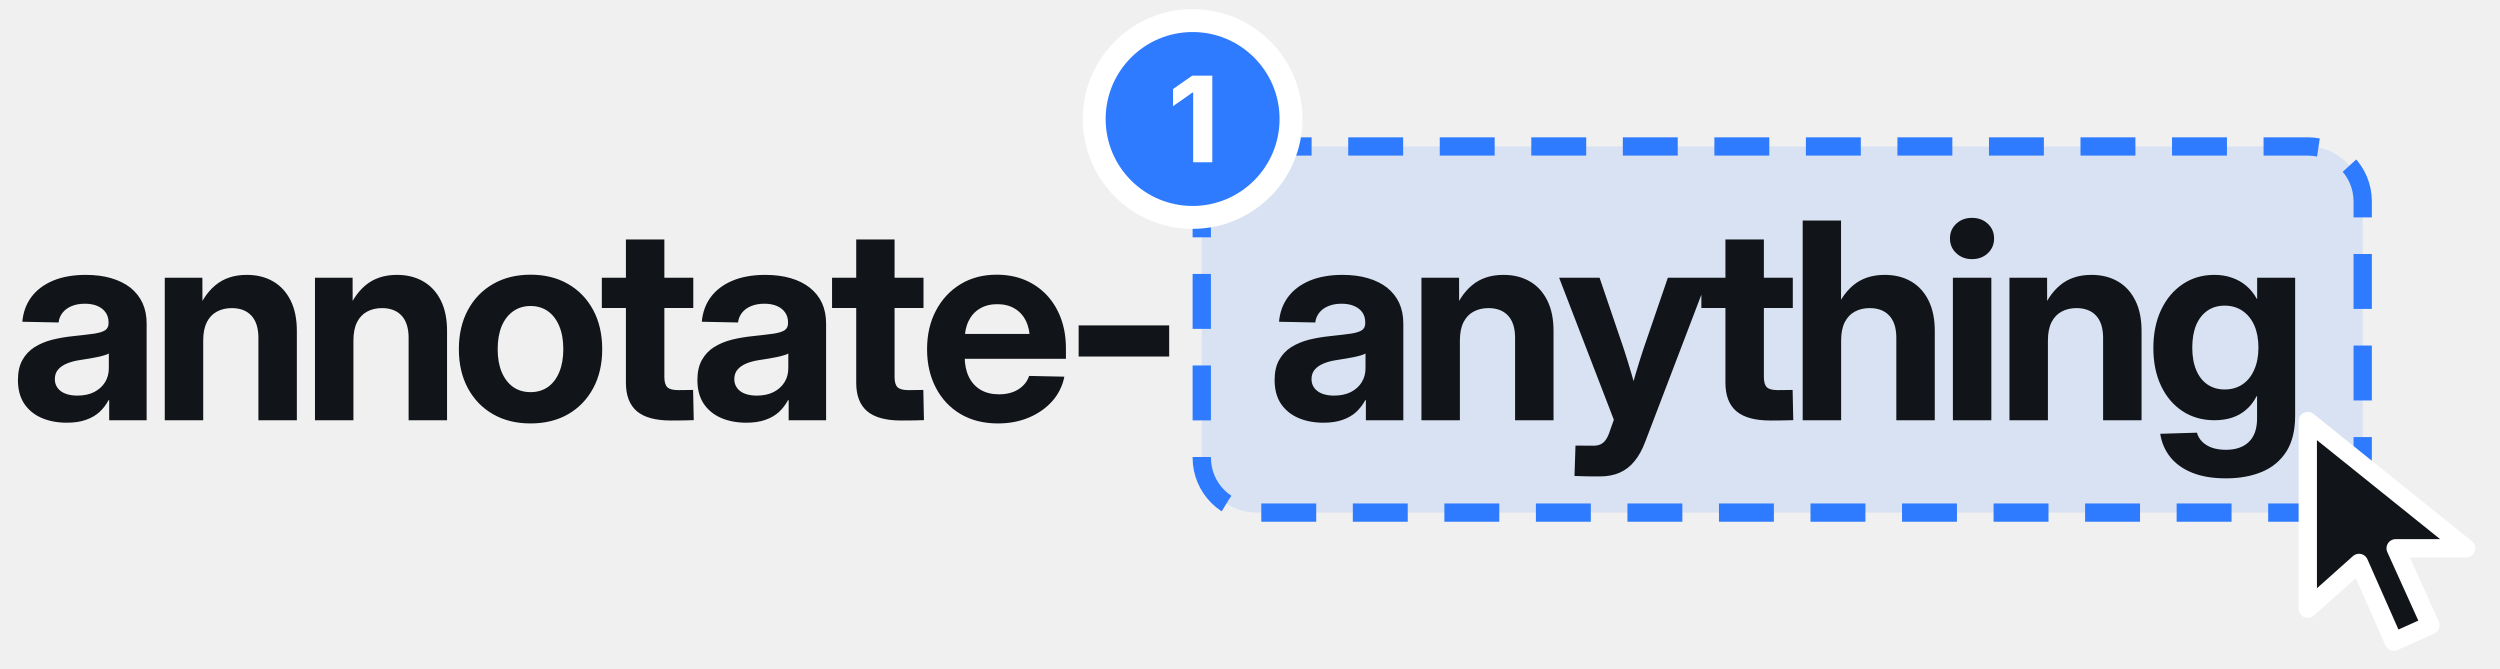
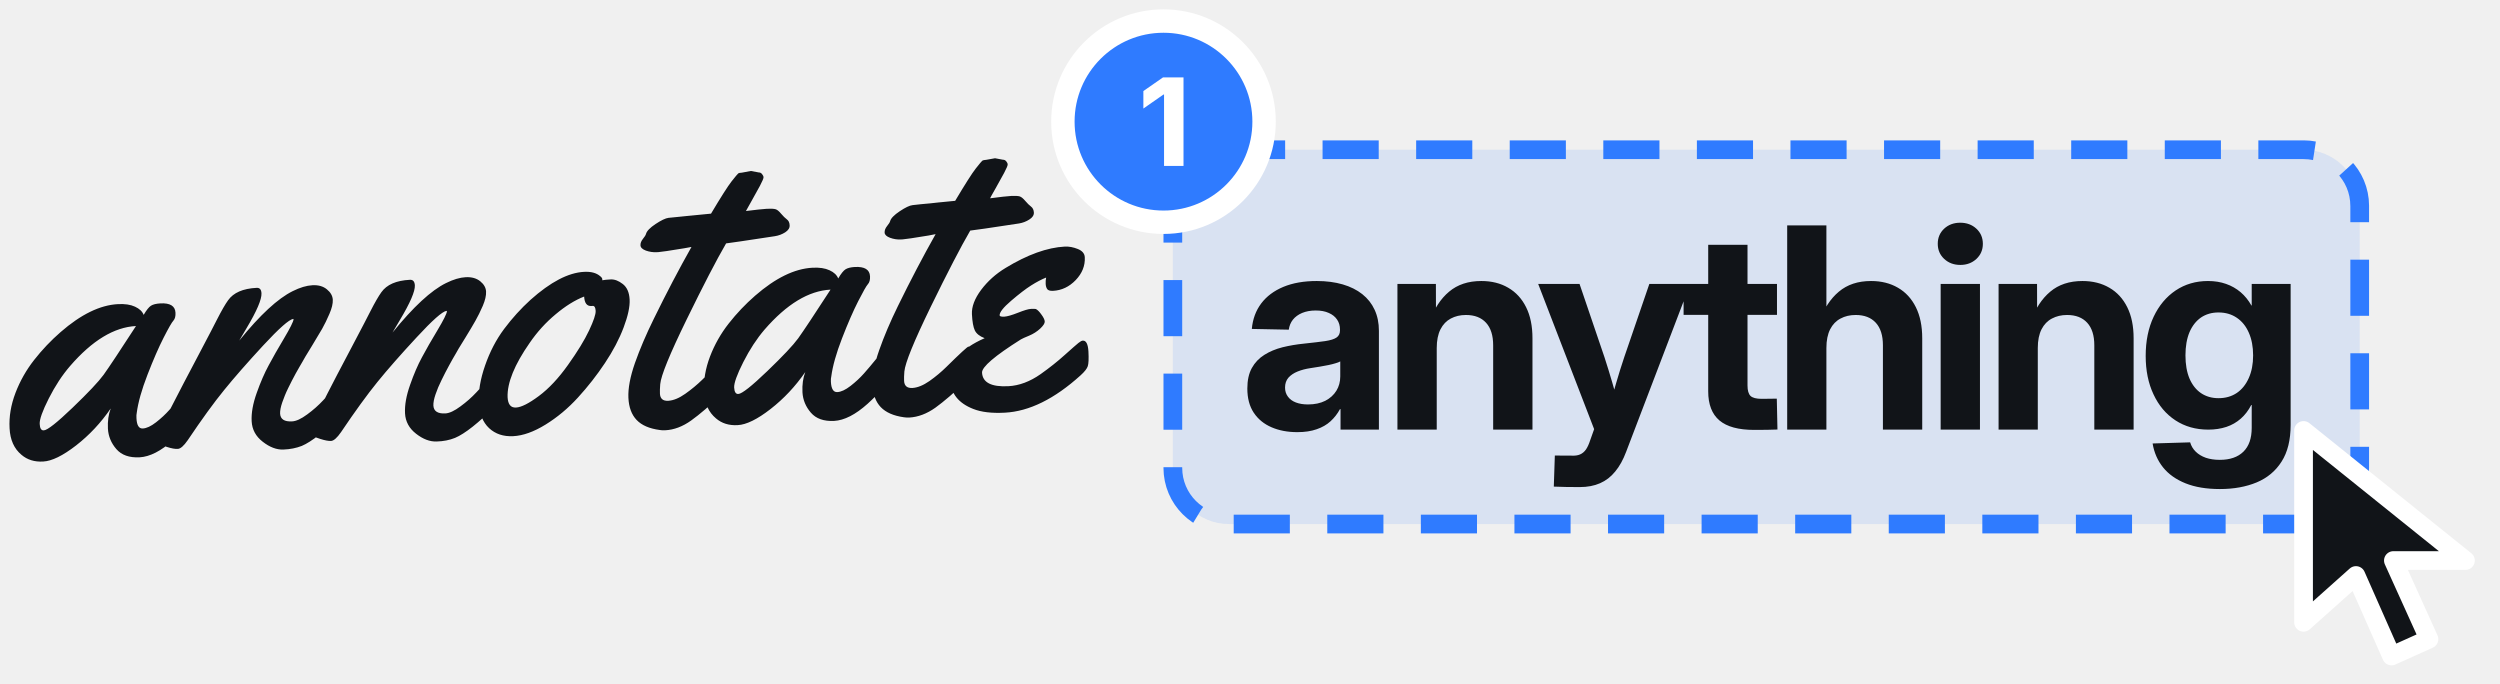
- <svg xmlns="http://www.w3.org/2000/svg" viewBox="-1 -20 273.12 73" width="546.24" height="146" fill="none">
-   <rect x="130.29" y="-4" width="126.83" height="40" rx="6" fill="#2f7bff" fill-opacity=".12" stroke="#2f7bff" stroke-width="2" stroke-dasharray="6 4" />
-   <path fill="#111418" d="M6.3 26.18Q4.76 26.18 3.55 25.66Q2.35 25.14 1.65 24.11Q0.96 23.07 0.96 21.52Q0.96 20.2 1.45 19.33Q1.94 18.45 2.78 17.92Q3.63 17.39 4.72 17.11Q5.82 16.84 7.02 16.72Q8.44 16.57 9.29 16.45Q10.13 16.32 10.5 16.07Q10.86 15.82 10.86 15.31V15.21Q10.86 14.6 10.55 14.15Q10.24 13.69 9.67 13.44Q9.09 13.18 8.27 13.18Q7.45 13.18 6.83 13.44Q6.2 13.7 5.84 14.16Q5.47 14.62 5.4 15.23L1.44 15.15Q1.58 13.58 2.44 12.43Q3.3 11.29 4.8 10.66Q6.31 10.03 8.38 10.03Q9.92 10.03 11.15 10.39Q12.38 10.75 13.25 11.43Q14.11 12.12 14.57 13.1Q15.02 14.09 15.02 15.35V25.91H10.93V23.72H10.86Q10.46 24.46 9.86 25.02Q9.25 25.57 8.38 25.87Q7.51 26.18 6.3 26.18ZM7.44 23.22Q8.52 23.22 9.29 22.83Q10.06 22.43 10.48 21.75Q10.89 21.08 10.89 20.22V18.62Q10.71 18.73 10.38 18.82Q10.06 18.92 9.63 19.01Q9.2 19.1 8.71 19.18Q8.22 19.26 7.7 19.34Q6.95 19.45 6.34 19.7Q5.72 19.95 5.36 20.36Q4.99 20.78 4.99 21.42Q4.99 21.98 5.3 22.39Q5.6 22.8 6.16 23.01Q6.71 23.22 7.44 23.22Z M21.2 17.19V25.91H17V10.34H21.11L21.12 14.36H20.44Q21.17 12.3 22.52 11.17Q23.88 10.03 25.96 10.03Q27.62 10.03 28.85 10.75Q30.07 11.46 30.75 12.83Q31.43 14.19 31.43 16.15V25.91H27.23V16.9Q27.23 15.32 26.47 14.49Q25.71 13.66 24.32 13.66Q23.41 13.66 22.7 14.04Q22 14.41 21.6 15.19Q21.2 15.98 21.2 17.19Z M37.61 17.19V25.91H33.41V10.34H37.52L37.53 14.36H36.85Q37.58 12.3 38.93 11.17Q40.29 10.03 42.37 10.03Q44.03 10.03 45.25 10.75Q46.48 11.46 47.16 12.83Q47.84 14.19 47.84 16.15V25.91H43.64V16.9Q43.64 15.32 42.88 14.49Q42.12 13.66 40.73 13.66Q39.82 13.66 39.11 14.04Q38.41 14.41 38.01 15.19Q37.61 15.98 37.61 17.19Z M56.96 26.26Q54.62 26.26 52.86 25.25Q51.09 24.23 50.11 22.4Q49.13 20.58 49.13 18.15Q49.13 15.71 50.11 13.88Q51.09 12.05 52.86 11.03Q54.62 10.01 56.96 10.01Q59.31 10.01 61.07 11.03Q62.83 12.05 63.81 13.88Q64.79 15.71 64.79 18.15Q64.79 20.58 63.81 22.4Q62.83 24.23 61.07 25.25Q59.31 26.26 56.96 26.26ZM56.96 22.84Q58.05 22.84 58.86 22.28Q59.66 21.71 60.1 20.65Q60.54 19.59 60.54 18.15Q60.54 16.68 60.1 15.63Q59.66 14.57 58.86 14Q58.05 13.43 56.96 13.43Q55.88 13.43 55.07 14Q54.26 14.57 53.81 15.62Q53.37 16.68 53.37 18.15Q53.37 19.6 53.81 20.65Q54.26 21.71 55.06 22.28Q55.87 22.84 56.96 22.84Z M74.74 10.34V13.65H64.75V10.34ZM67.38 6.16H71.58V21.2Q71.58 21.99 71.91 22.31Q72.23 22.62 73.1 22.62Q73.46 22.62 73.95 22.61Q74.44 22.61 74.72 22.6L74.79 25.9Q74.36 25.92 73.67 25.93Q72.98 25.94 72.3 25.94Q69.78 25.94 68.58 24.93Q67.38 23.91 67.38 21.82Z M80.53 26.18Q78.99 26.18 77.78 25.66Q76.58 25.14 75.88 24.11Q75.19 23.07 75.19 21.52Q75.19 20.2 75.68 19.33Q76.17 18.45 77.01 17.92Q77.86 17.39 78.95 17.11Q80.05 16.84 81.25 16.72Q82.67 16.57 83.52 16.45Q84.36 16.32 84.73 16.07Q85.09 15.82 85.09 15.31V15.21Q85.09 14.6 84.78 14.15Q84.47 13.69 83.9 13.44Q83.32 13.18 82.5 13.18Q81.68 13.18 81.06 13.44Q80.43 13.7 80.07 14.16Q79.7 14.62 79.63 15.23L75.67 15.15Q75.81 13.58 76.67 12.43Q77.53 11.29 79.03 10.66Q80.54 10.03 82.61 10.03Q84.15 10.03 85.38 10.39Q86.61 10.75 87.47 11.43Q88.34 12.12 88.8 13.1Q89.25 14.09 89.25 15.35V25.91H85.16V23.72H85.09Q84.69 24.46 84.09 25.02Q83.48 25.57 82.61 25.87Q81.74 26.18 80.53 26.18ZM81.67 23.22Q82.75 23.22 83.52 22.83Q84.29 22.43 84.71 21.75Q85.12 21.08 85.12 20.22V18.62Q84.94 18.73 84.61 18.82Q84.29 18.92 83.86 19.01Q83.43 19.1 82.94 19.18Q82.45 19.26 81.93 19.34Q81.18 19.45 80.56 19.7Q79.95 19.95 79.59 20.36Q79.22 20.78 79.22 21.42Q79.22 21.98 79.53 22.39Q79.83 22.8 80.38 23.01Q80.94 23.22 81.67 23.22Z M99.89 10.34V13.65H89.9V10.34ZM92.54 6.16H96.73V21.2Q96.73 21.99 97.06 22.31Q97.38 22.62 98.26 22.62Q98.61 22.62 99.1 22.61Q99.6 22.61 99.87 22.6L99.94 25.9Q99.52 25.92 98.83 25.93Q98.14 25.94 97.45 25.94Q94.94 25.94 93.74 24.93Q92.54 23.91 92.54 21.82Z M108.03 26.26Q105.67 26.26 103.93 25.23Q102.19 24.19 101.24 22.36Q100.28 20.52 100.28 18.15Q100.28 15.77 101.25 13.93Q102.22 12.09 103.93 11.05Q105.64 10.01 107.87 10.01Q109.56 10.01 110.95 10.58Q112.33 11.16 113.34 12.22Q114.35 13.29 114.9 14.77Q115.45 16.25 115.45 18.06V19.2H101.84V16.48H113.41L111.51 17.15Q111.51 15.94 111.08 15.06Q110.65 14.18 109.85 13.71Q109.06 13.23 107.95 13.23Q106.85 13.23 106.05 13.71Q105.25 14.18 104.82 15.06Q104.39 15.93 104.39 17.13V18.97Q104.39 20.21 104.83 21.14Q105.27 22.07 106.12 22.58Q106.96 23.08 108.14 23.08Q108.99 23.08 109.66 22.83Q110.32 22.58 110.77 22.13Q111.23 21.68 111.43 21.07L115.28 21.15Q114.98 22.66 113.97 23.81Q112.95 24.96 111.42 25.61Q109.89 26.26 108.03 26.26Z M126.73 15.55V18.95H116.84V15.55Z" />
-   <path fill="#111418" d="M143.59 26.18Q142.05 26.18 140.84 25.66Q139.64 25.14 138.94 24.11Q138.25 23.07 138.25 21.52Q138.25 20.2 138.74 19.33Q139.23 18.45 140.07 17.92Q140.92 17.39 142.01 17.11Q143.11 16.84 144.31 16.72Q145.73 16.57 146.58 16.45Q147.42 16.32 147.79 16.07Q148.15 15.82 148.15 15.31V15.21Q148.15 14.6 147.85 14.15Q147.54 13.69 146.96 13.44Q146.38 13.18 145.56 13.18Q144.74 13.18 144.12 13.44Q143.49 13.7 143.13 14.16Q142.76 14.62 142.69 15.23L138.73 15.15Q138.87 13.58 139.73 12.43Q140.59 11.29 142.09 10.66Q143.6 10.03 145.67 10.03Q147.21 10.03 148.44 10.39Q149.67 10.75 150.54 11.43Q151.4 12.12 151.86 13.1Q152.31 14.09 152.31 15.35V25.91H148.22V23.72H148.15Q147.75 24.46 147.15 25.02Q146.54 25.57 145.67 25.87Q144.8 26.18 143.59 26.18ZM144.73 23.22Q145.81 23.22 146.58 22.83Q147.36 22.43 147.77 21.75Q148.18 21.08 148.18 20.22V18.62Q148 18.73 147.68 18.82Q147.35 18.92 146.92 19.01Q146.49 19.1 146 19.18Q145.51 19.26 145 19.34Q144.24 19.45 143.63 19.7Q143.01 19.95 142.65 20.36Q142.28 20.78 142.28 21.42Q142.28 21.98 142.59 22.39Q142.9 22.8 143.45 23.01Q144 23.22 144.73 23.22Z M158.49 17.19V25.91H154.29V10.34H158.4L158.41 14.36H157.73Q158.46 12.3 159.81 11.17Q161.17 10.03 163.25 10.03Q164.91 10.03 166.14 10.75Q167.36 11.46 168.04 12.83Q168.72 14.19 168.72 16.15V25.91H164.52V16.9Q164.52 15.32 163.76 14.49Q163 13.66 161.61 13.66Q160.7 13.66 159.99 14.04Q159.29 14.41 158.89 15.19Q158.49 15.98 158.49 17.19Z M171.01 32 171.12 28.68 172.89 28.69Q173.45 28.72 173.82 28.56Q174.19 28.4 174.44 28.03Q174.7 27.66 174.89 27.04L175.31 25.86L169.33 10.34H173.75L176.41 18.16Q176.86 19.54 177.26 20.92Q177.66 22.3 178.05 23.69H176.89Q177.27 22.3 177.67 20.91Q178.08 19.53 178.53 18.16L181.21 10.34H185.58L178.73 28.28Q178.25 29.56 177.56 30.39Q176.88 31.23 175.94 31.64Q175.01 32.05 173.77 32.05Q173.08 32.05 172.37 32.04Q171.66 32.02 171.01 32Z M194.86 10.34V13.65H184.87V10.34ZM187.5 6.16H191.7V21.2Q191.7 21.99 192.03 22.31Q192.35 22.62 193.22 22.62Q193.58 22.62 194.07 22.61Q194.56 22.61 194.84 22.6L194.91 25.9Q194.48 25.92 193.79 25.93Q193.1 25.94 192.42 25.94Q189.9 25.94 188.7 24.93Q187.5 23.91 187.5 21.82Z M200.14 17.19V25.91H195.94V4.09H200.13V14.36H199.38Q200.11 12.3 201.46 11.17Q202.82 10.03 204.9 10.03Q206.56 10.03 207.79 10.75Q209.01 11.46 209.69 12.83Q210.37 14.19 210.37 16.15V25.91H206.17V16.9Q206.17 15.32 205.41 14.49Q204.65 13.66 203.26 13.66Q202.35 13.66 201.64 14.04Q200.94 14.41 200.54 15.19Q200.14 15.98 200.14 17.19Z M212.35 25.91V10.34H216.55V25.91ZM214.44 8.31Q213.41 8.31 212.72 7.66Q212.03 7.02 212.03 6.05Q212.03 5.08 212.72 4.44Q213.41 3.8 214.43 3.8Q215.47 3.8 216.16 4.44Q216.85 5.08 216.85 6.06Q216.85 7.02 216.16 7.67Q215.47 8.31 214.44 8.31Z M222.73 17.19V25.91H218.53V10.34H222.64L222.65 14.36H221.97Q222.7 12.3 224.05 11.17Q225.41 10.03 227.49 10.03Q229.15 10.03 230.38 10.75Q231.6 11.46 232.28 12.83Q232.96 14.19 232.96 16.15V25.91H228.76V16.9Q228.76 15.32 228 14.49Q227.24 13.66 225.85 13.66Q224.94 13.66 224.23 14.04Q223.53 14.41 223.13 15.19Q222.73 15.98 222.73 17.19Z M242.18 32.26Q240.03 32.26 238.51 31.65Q236.99 31.04 236.11 29.95Q235.23 28.85 235 27.39L239.01 27.27Q239.17 27.85 239.6 28.27Q240.03 28.69 240.68 28.92Q241.34 29.14 242.18 29.14Q243.8 29.14 244.69 28.27Q245.58 27.4 245.58 25.72V23.28H245.53Q245.09 24.15 244.41 24.74Q243.74 25.33 242.87 25.62Q242 25.91 240.94 25.91Q238.95 25.91 237.44 24.92Q235.93 23.93 235.09 22.15Q234.25 20.38 234.25 18.03Q234.25 15.65 235.1 13.85Q235.95 12.05 237.46 11.04Q238.96 10.03 240.92 10.03Q241.97 10.03 242.84 10.34Q243.71 10.64 244.4 11.22Q245.09 11.81 245.55 12.65H245.59V10.34H249.74V25.4Q249.74 27.82 248.78 29.33Q247.81 30.84 246.11 31.55Q244.4 32.26 242.18 32.26ZM242.04 22.55Q243.16 22.55 243.99 21.99Q244.82 21.43 245.27 20.39Q245.73 19.36 245.73 17.98Q245.73 16.59 245.28 15.55Q244.82 14.52 243.99 13.96Q243.16 13.39 242.04 13.39Q240.96 13.39 240.17 13.93Q239.37 14.48 238.93 15.5Q238.5 16.53 238.5 17.98Q238.5 19.42 238.94 20.45Q239.37 21.47 240.17 22.01Q240.97 22.55 242.04 22.55Z" />
-   <circle cx="129.29" cy="-7" r="10.75" fill="#2f7bff" stroke="#ffffff" stroke-width="2.5" />
-   <path fill="#fff" d="M131.44 -11.73V-2.27H129.35V-9.9H129.29L127.15 -8.4V-10.27L129.24 -11.73Z" />
-   <path transform="translate(249.12 24)" d="M2 2v20.5l5.6-5 3.8 8.6 4-1.8-3.8-8.4h7.7z" fill="#111418" stroke="#ffffff" stroke-width="2" stroke-linejoin="round" />
+ <svg xmlns="http://www.w3.org/2000/svg" viewBox="-0.35 -20 267.15 73" width="534.31" height="146" fill="none">
+   <path fill="#111418" d="M16.79 12.42Q18.34 12.34 18.4 13.41Q18.43 13.98 18.18 14.26Q17.92 14.54 17.13 16.09Q16.34 17.64 15.41 20.04Q14.48 22.44 14.26 24.12Q14.21 24.33 14.23 24.69Q14.28 25.82 14.9 25.79Q15.51 25.76 16.32 25.13Q17.13 24.5 17.75 23.8Q18.37 23.1 18.96 22.37Q19.55 21.64 19.67 21.53Q19.78 21.43 20.03 21.41Q20.42 21.39 20.53 21.98Q20.64 22.57 20.68 23.21Q20.71 23.84 20.6 24.09Q20.07 25.29 18.14 27.04Q16.21 28.78 14.56 28.87Q12.91 28.95 12.08 27.99Q11.25 27.03 11.18 25.81Q11.12 24.59 11.48 23.65Q9.9 25.95 7.78 27.6Q5.65 29.25 4.26 29.32Q2.87 29.4 1.94 28.6Q0.76 27.62 0.67 25.76Q0.57 23.91 1.3 21.99Q2.03 20.08 3.3 18.46Q4.57 16.84 6.12 15.49Q9.38 12.65 12.25 12.5Q13.36 12.44 14.07 12.77Q14.79 13.1 15 13.65Q15.45 12.88 15.78 12.67Q16.11 12.46 16.79 12.42ZM14.18 14.84Q10.68 15.02 7.14 19.11Q5.88 20.57 4.86 22.58Q3.85 24.58 3.89 25.3Q3.92 26.02 4.33 25.99Q4.91 25.96 7.41 23.56Q9.91 21.16 10.72 20.05Q11.6 18.82 14.18 14.84ZM29.58 24.2Q29.63 25.1 30.86 25.03Q31.51 25 32.47 24.29Q33.43 23.59 34.19 22.77Q36.21 20.54 36.49 20.53Q37.03 20.5 37.11 22.04Q37.19 23.57 36.26 24.2Q33.46 26.99 31.9 27.65Q31.01 28 29.93 28.04Q28.84 28.08 27.73 27.21Q26.61 26.35 26.54 25.02Q26.47 23.7 27.08 21.99Q27.69 20.27 28.36 19.04Q29.02 17.8 30 16.16Q30.98 14.51 31.02 14.12L30.98 14.08Q30.31 14.18 27.77 16.92Q25.24 19.66 23.6 21.68Q21.96 23.69 19.71 27.04Q19.08 27.95 18.65 27.97Q18.22 28 17.48 27.76Q16.74 27.52 16.56 27.41Q16.39 27.29 16.38 27.05Q16.37 26.8 16.49 26.43Q16.62 26.07 16.74 25.83Q16.86 25.58 17.14 25.08Q17.42 24.57 18.25 22.93Q19.08 21.3 20.8 18.05Q22.52 14.79 22.85 14.12Q23.56 12.73 24.02 12.09Q24.88 10.87 27.07 10.76Q27.56 10.73 27.59 11.34Q27.64 12.31 26 15.06L25.21 16.4Q28.55 12.28 30.93 11.11Q32.09 10.53 33.04 10.48Q33.99 10.43 34.58 10.92Q35.17 11.4 35.21 12.02Q35.24 12.65 34.85 13.54Q34.47 14.43 34.07 15.14Q33.66 15.85 33 16.93Q32.34 18.02 32.28 18.11Q32.22 18.21 31.99 18.62Q31.75 19.03 31.64 19.22Q31.53 19.41 31.26 19.89Q31 20.37 30.84 20.68Q30.69 21 30.45 21.46Q30.22 21.93 30.09 22.26Q29.95 22.6 29.81 23Q29.56 23.73 29.58 24.2ZM45.96 23.34Q46.01 24.24 47.24 24.18Q47.9 24.14 48.85 23.43Q49.81 22.73 50.57 21.91Q52.59 19.69 52.88 19.67Q53.41 19.64 53.49 21.18Q53.57 22.71 52.64 23.34Q49.85 26.13 48.28 26.79Q47.4 27.15 46.31 27.18Q45.22 27.22 44.11 26.35Q43 25.49 42.93 24.17Q42.86 22.85 43.47 21.13Q44.07 19.41 44.74 18.18Q45.4 16.94 46.39 15.3Q47.37 13.66 47.41 13.26L47.36 13.22Q46.69 13.32 44.16 16.06Q41.62 18.8 39.98 20.82Q38.34 22.84 36.09 26.18Q35.46 27.09 35.03 27.12Q34.6 27.14 33.86 26.9Q33.12 26.66 32.95 26.55Q32.78 26.43 32.77 26.19Q32.75 25.94 32.88 25.58Q33 25.21 33.12 24.97Q33.24 24.72 33.52 24.22Q33.81 23.71 34.63 22.07Q35.46 20.44 37.18 17.19Q38.9 13.93 39.23 13.26Q39.94 11.87 40.4 11.23Q41.26 10.01 43.45 9.9Q43.94 9.87 43.98 10.49Q44.03 11.45 42.38 14.2L41.59 15.54Q44.93 11.42 47.31 10.25Q48.47 9.67 49.43 9.62Q50.38 9.58 50.97 10.06Q51.56 10.54 51.59 11.16Q51.62 11.79 51.24 12.68Q50.85 13.58 50.45 14.28Q50.05 14.99 49.38 16.08Q48.72 17.16 48.66 17.25Q48.61 17.35 48.37 17.76Q48.14 18.17 48.02 18.36Q47.91 18.56 47.65 19.03Q47.39 19.51 47.23 19.82Q47.07 20.14 46.84 20.6Q46.61 21.07 46.47 21.4Q46.33 21.74 46.19 22.14Q45.94 22.87 45.96 23.34ZM56.34 12.04Q59.54 9.18 62.06 9.05Q63.18 8.99 63.78 9.51Q64 9.68 64.01 9.83L64.01 9.95Q64.3 9.89 64.91 9.86Q65.53 9.83 66.2 10.35Q66.87 10.87 66.93 12Q66.99 13.14 66.29 14.99Q65.59 16.85 64.29 18.8Q63 20.74 61.41 22.48Q59.83 24.21 57.95 25.37Q56.07 26.53 54.49 26.61Q52.92 26.69 51.91 25.75Q50.91 24.81 50.82 23.03Q50.72 21.26 51.48 19.07Q52.24 16.87 53.52 15.15Q54.81 13.43 56.34 12.04ZM62.99 12.69 62.84 12.7Q62.13 12.74 62.07 11.69Q60.6 12.26 59.03 13.58Q57.45 14.89 56.25 16.64Q53.81 20.14 53.89 22.45Q53.95 23.6 54.79 23.55Q55.63 23.51 57.23 22.32Q58.83 21.13 60.35 18.99Q61.87 16.86 62.6 15.31Q63.33 13.76 63.3 13.22Q63.27 12.68 62.99 12.69ZM79.89 -1.73 80.74 -1.57Q80.93 -1.58 81.08 -1.4Q81.23 -1.22 81.24 -1.06Q81.25 -0.89 80.86 -0.15Q80.46 0.58 79.93 1.53Q79.39 2.47 79.36 2.55Q80.95 2.35 81.61 2.31Q82.28 2.28 82.53 2.36Q82.78 2.43 83.12 2.84Q83.46 3.24 83.73 3.44Q84.01 3.64 84.03 4.07Q84.06 4.5 83.55 4.83Q83.04 5.15 82.45 5.24Q77.73 5.96 77.24 6.01Q75.71 8.64 73.01 14.17Q70.31 19.7 70.2 21.06Q70.15 21.68 70.17 22.07Q70.21 22.87 71.05 22.83Q71.89 22.78 72.88 22.08Q73.87 21.38 74.69 20.58Q76.88 18.41 77.04 18.4Q77.58 18.38 77.67 20.22Q77.73 21.22 76.85 22.07Q74.87 23.96 73.5 24.94Q72.14 25.91 70.73 25.98Q70.42 26 70.15 25.95Q68.49 25.73 67.68 24.88Q66.87 24.03 66.8 22.51Q66.73 21 67.5 18.79Q68.28 16.58 69.51 14.08Q71.51 9.99 73.54 6.39L72.77 6.53Q70.4 6.92 70.02 6.94L69.83 6.95Q69.24 6.98 68.67 6.78Q68.11 6.57 68.09 6.22Q68.07 5.88 68.35 5.53Q68.63 5.19 68.68 5Q68.8 4.54 69.7 3.94Q70.61 3.34 71.08 3.28Q71.55 3.23 71.99 3.19Q72.42 3.14 72.97 3.09Q73.51 3.04 73.79 3.01L75.63 2.83Q77.22 0.16 77.82 -0.61Q78.43 -1.38 78.53 -1.46Q78.63 -1.54 78.93 -1.55ZM91 8.53Q92.56 8.45 92.62 9.52Q92.65 10.09 92.39 10.37Q92.14 10.65 91.35 12.2Q90.56 13.75 89.63 16.15Q88.7 18.55 88.48 20.23Q88.42 20.44 88.44 20.81Q88.5 21.93 89.12 21.9Q89.73 21.87 90.54 21.24Q91.35 20.61 91.97 19.91Q92.59 19.21 93.18 18.48Q93.77 17.75 93.88 17.65Q94 17.54 94.25 17.52Q94.64 17.5 94.75 18.09Q94.86 18.68 94.9 19.32Q94.93 19.95 94.82 20.2Q94.29 21.4 92.36 23.15Q90.42 24.89 88.78 24.98Q87.13 25.06 86.3 24.1Q85.47 23.14 85.4 21.92Q85.34 20.7 85.7 19.76Q84.11 22.06 81.99 23.71Q79.87 25.36 78.48 25.43Q77.09 25.51 76.16 24.71Q74.98 23.73 74.88 21.88Q74.79 20.02 75.52 18.1Q76.25 16.19 77.52 14.57Q78.79 12.95 80.34 11.6Q83.6 8.76 86.47 8.61Q87.58 8.55 88.29 8.88Q89.01 9.21 89.22 9.76Q89.67 8.99 90 8.78Q90.33 8.57 91 8.53ZM88.4 10.95Q84.9 11.13 81.35 15.22Q80.1 16.68 79.08 18.69Q78.07 20.69 78.1 21.41Q78.14 22.13 78.55 22.1Q79.13 22.07 81.63 19.67Q84.13 17.27 84.94 16.16Q85.82 14.93 88.4 10.95ZM105.98 -3.09 106.83 -2.93Q107.02 -2.94 107.17 -2.77Q107.32 -2.59 107.33 -2.43Q107.34 -2.26 106.95 -1.52Q106.55 -0.78 106.02 0.16Q105.48 1.1 105.45 1.19Q107.04 0.98 107.7 0.94Q108.37 0.91 108.62 0.99Q108.87 1.07 109.21 1.47Q109.55 1.87 109.83 2.08Q110.1 2.28 110.13 2.71Q110.15 3.14 109.64 3.46Q109.14 3.78 108.54 3.88Q103.82 4.6 103.33 4.64Q101.8 7.27 99.1 12.8Q96.41 18.33 96.29 19.7Q96.24 20.31 96.26 20.7Q96.3 21.5 97.14 21.46Q97.98 21.41 98.97 20.72Q99.96 20.02 100.78 19.21Q102.97 17.05 103.14 17.04Q103.67 17.01 103.76 18.85Q103.82 19.86 102.94 20.7Q100.96 22.59 99.6 23.57Q98.23 24.54 96.82 24.62Q96.51 24.63 96.24 24.59Q94.59 24.36 93.77 23.51Q92.96 22.66 92.89 21.15Q92.82 19.63 93.6 17.42Q94.37 15.22 95.6 12.71Q97.6 8.62 99.63 5.02L98.86 5.17Q96.5 5.56 96.11 5.58L95.92 5.59Q95.33 5.62 94.76 5.41Q94.2 5.2 94.18 4.86Q94.16 4.51 94.44 4.16Q94.72 3.82 94.77 3.63Q94.89 3.18 95.8 2.57Q96.7 1.97 97.17 1.92Q97.64 1.86 98.08 1.82Q98.52 1.77 99.06 1.73Q99.6 1.68 99.88 1.64L101.72 1.46Q103.31 -1.21 103.91 -1.98Q104.52 -2.75 104.62 -2.83Q104.72 -2.9 105.03 -2.92ZM115.57 7.49Q115.64 8.84 114.6 9.93Q113.56 11.01 112.17 11.08Q111.72 11.1 111.56 10.9Q111.41 10.69 111.39 10.34Q111.37 9.99 111.44 9.66Q110.71 9.95 109.84 10.5Q108.96 11.06 107.7 12.14Q106.45 13.21 106.47 13.7Q106.48 13.86 106.96 13.84Q107.44 13.81 108.43 13.42Q109.41 13.03 109.81 13.01Q110.21 12.99 110.34 13.02Q110.61 13.15 110.94 13.62Q111.28 14.08 111.29 14.36Q111.31 14.64 110.8 15.12Q110.29 15.59 109.62 15.87Q108.96 16.14 108.74 16.27Q104.55 18.91 104.59 19.82Q104.68 21.41 107.4 21.27Q109.14 21.18 110.85 19.98Q112.29 18.96 113.44 17.92Q114.59 16.89 114.89 16.65Q115.2 16.4 115.36 16.4Q115.89 16.37 115.96 17.56Q116.02 18.74 115.89 19.13Q115.77 19.52 115.12 20.11Q110.93 23.9 107.02 24.1Q104.93 24.21 103.65 23.7Q101.3 22.78 101.19 20.63Q101.04 17.8 104.87 16.14Q104.08 15.84 103.82 15.31Q103.57 14.78 103.51 13.58Q103.45 12.38 104.49 10.98Q105.54 9.58 107.11 8.63Q110.61 6.5 113.44 6.35Q114.11 6.32 114.83 6.61Q115.54 6.9 115.57 7.49Z" />
+   <rect x="124.98" y="-4" width="126.83" height="40" rx="6" fill="#2f7bff" fill-opacity=".12" stroke="#2f7bff" stroke-width="2" stroke-dasharray="6 4" />
+   <path fill="#111418" d="M138.28 26.18Q136.73 26.18 135.53 25.66Q134.32 25.14 133.63 24.11Q132.94 23.07 132.94 21.52Q132.94 20.2 133.42 19.33Q133.91 18.45 134.76 17.92Q135.6 17.39 136.7 17.11Q137.8 16.84 139 16.72Q140.42 16.57 141.26 16.45Q142.11 16.32 142.47 16.07Q142.84 15.82 142.84 15.31V15.21Q142.84 14.6 142.53 14.15Q142.22 13.69 141.64 13.44Q141.07 13.18 140.25 13.18Q139.43 13.18 138.8 13.44Q138.18 13.7 137.81 14.16Q137.45 14.62 137.37 15.23L133.42 15.15Q133.56 13.58 134.42 12.43Q135.28 11.29 136.78 10.66Q138.29 10.03 140.36 10.03Q141.89 10.03 143.13 10.39Q144.36 10.75 145.22 11.43Q146.09 12.12 146.54 13.1Q147 14.09 147 15.35V25.91H142.9V23.72H142.84Q142.44 24.46 141.83 25.02Q141.23 25.57 140.35 25.87Q139.48 26.18 138.28 26.18ZM139.42 23.22Q140.49 23.22 141.27 22.83Q142.04 22.43 142.46 21.75Q142.87 21.08 142.87 20.22V18.62Q142.69 18.73 142.36 18.82Q142.04 18.92 141.61 19.01Q141.18 19.1 140.69 19.18Q140.2 19.26 139.68 19.34Q138.93 19.45 138.31 19.7Q137.7 19.95 137.33 20.36Q136.97 20.78 136.97 21.42Q136.97 21.98 137.28 22.39Q137.58 22.8 138.13 23.01Q138.68 23.22 139.42 23.22ZM153.18 17.19V25.91H148.98V10.34H153.09L153.1 14.36H152.42Q153.15 12.3 154.5 11.17Q155.85 10.03 157.94 10.03Q159.6 10.03 160.82 10.75Q162.05 11.46 162.73 12.83Q163.41 14.19 163.41 16.15V25.91H159.21V16.9Q159.21 15.32 158.45 14.49Q157.69 13.66 156.3 13.66Q155.39 13.66 154.68 14.04Q153.98 14.41 153.58 15.19Q153.18 15.98 153.18 17.19ZM165.69 32 165.8 28.68 167.58 28.69Q168.14 28.72 168.5 28.56Q168.87 28.4 169.13 28.03Q169.38 27.66 169.58 27.04L170 25.86L164.02 10.34H168.44L171.1 18.16Q171.55 19.54 171.95 20.92Q172.34 22.3 172.73 23.69H171.58Q171.95 22.3 172.36 20.91Q172.76 19.53 173.22 18.16L175.9 10.34H180.27L173.42 28.28Q172.94 29.56 172.25 30.39Q171.57 31.23 170.63 31.64Q169.7 32.05 168.46 32.05Q167.76 32.05 167.05 32.04Q166.34 32.02 165.69 32ZM189.54 10.34V13.65H179.56V10.34ZM182.19 6.16H186.39V21.2Q186.39 21.99 186.71 22.31Q187.04 22.62 187.91 22.62Q188.26 22.62 188.76 22.61Q189.25 22.61 189.52 22.6L189.59 25.9Q189.17 25.92 188.48 25.93Q187.79 25.94 187.1 25.94Q184.59 25.94 183.39 24.93Q182.19 23.91 182.19 21.82ZM194.82 17.19V25.91H190.63V4.09H194.82V14.36H194.07Q194.8 12.3 196.15 11.17Q197.5 10.03 199.59 10.03Q201.24 10.03 202.47 10.75Q203.7 11.46 204.38 12.83Q205.06 14.19 205.06 16.15V25.91H200.86V16.9Q200.86 15.32 200.1 14.49Q199.34 13.66 197.95 13.66Q197.03 13.66 196.33 14.04Q195.62 14.41 195.22 15.19Q194.82 15.98 194.82 17.19ZM207.03 25.91V10.34H211.23V25.91ZM209.13 8.31Q208.09 8.31 207.4 7.66Q206.72 7.02 206.72 6.05Q206.72 5.08 207.4 4.44Q208.09 3.8 209.12 3.8Q210.16 3.8 210.85 4.44Q211.54 5.08 211.54 6.06Q211.54 7.02 210.85 7.67Q210.16 8.31 209.13 8.31ZM217.41 17.19V25.91H213.22V10.34H217.33L217.34 14.36H216.66Q217.39 12.3 218.74 11.17Q220.09 10.03 222.18 10.03Q223.83 10.03 225.06 10.75Q226.29 11.46 226.97 12.83Q227.65 14.19 227.65 16.15V25.91H223.45V16.9Q223.45 15.32 222.69 14.49Q221.93 13.66 220.54 13.66Q219.63 13.66 218.92 14.04Q218.21 14.41 217.81 15.19Q217.41 15.98 217.41 17.19ZM236.87 32.26Q234.72 32.26 233.2 31.65Q231.68 31.04 230.8 29.95Q229.92 28.85 229.68 27.39L233.69 27.27Q233.86 27.85 234.29 28.27Q234.72 28.69 235.37 28.92Q236.02 29.14 236.86 29.14Q238.49 29.14 239.38 28.27Q240.27 27.4 240.27 25.72V23.28H240.22Q239.77 24.15 239.1 24.74Q238.43 25.33 237.56 25.62Q236.68 25.91 235.63 25.91Q233.63 25.91 232.12 24.92Q230.61 23.93 229.78 22.15Q228.94 20.38 228.94 18.03Q228.94 15.65 229.79 13.85Q230.64 12.05 232.14 11.04Q233.65 10.03 235.6 10.03Q236.66 10.03 237.53 10.34Q238.39 10.64 239.08 11.22Q239.77 11.81 240.24 12.65H240.27V10.34H244.43V25.4Q244.43 27.82 243.46 29.33Q242.5 30.84 240.8 31.55Q239.09 32.26 236.87 32.26ZM236.72 22.55Q237.85 22.55 238.68 21.99Q239.5 21.43 239.96 20.39Q240.42 19.36 240.42 17.98Q240.42 16.59 239.96 15.55Q239.51 14.52 238.68 13.96Q237.85 13.39 236.72 13.39Q235.65 13.39 234.85 13.93Q234.06 14.48 233.62 15.5Q233.19 16.53 233.19 17.98Q233.19 19.42 233.62 20.45Q234.06 21.47 234.85 22.01Q235.65 22.55 236.72 22.55Z" />
+   <circle cx="123.98" cy="-7" r="10.75" fill="#2f7bff" stroke="#ffffff" stroke-width="2.5" />
+   <path fill="#fff" d="M126.12 -11.73V-2.27H124.04V-9.9H123.98L121.83 -8.4V-10.27L123.93 -11.73Z" />
+   <path transform="translate(243.81 24)" d="M2 2v20.5l5.6-5 3.8 8.6 4-1.8-3.8-8.4h7.7z" fill="#111418" stroke="#ffffff" stroke-width="2" stroke-linejoin="round" />
</svg>
